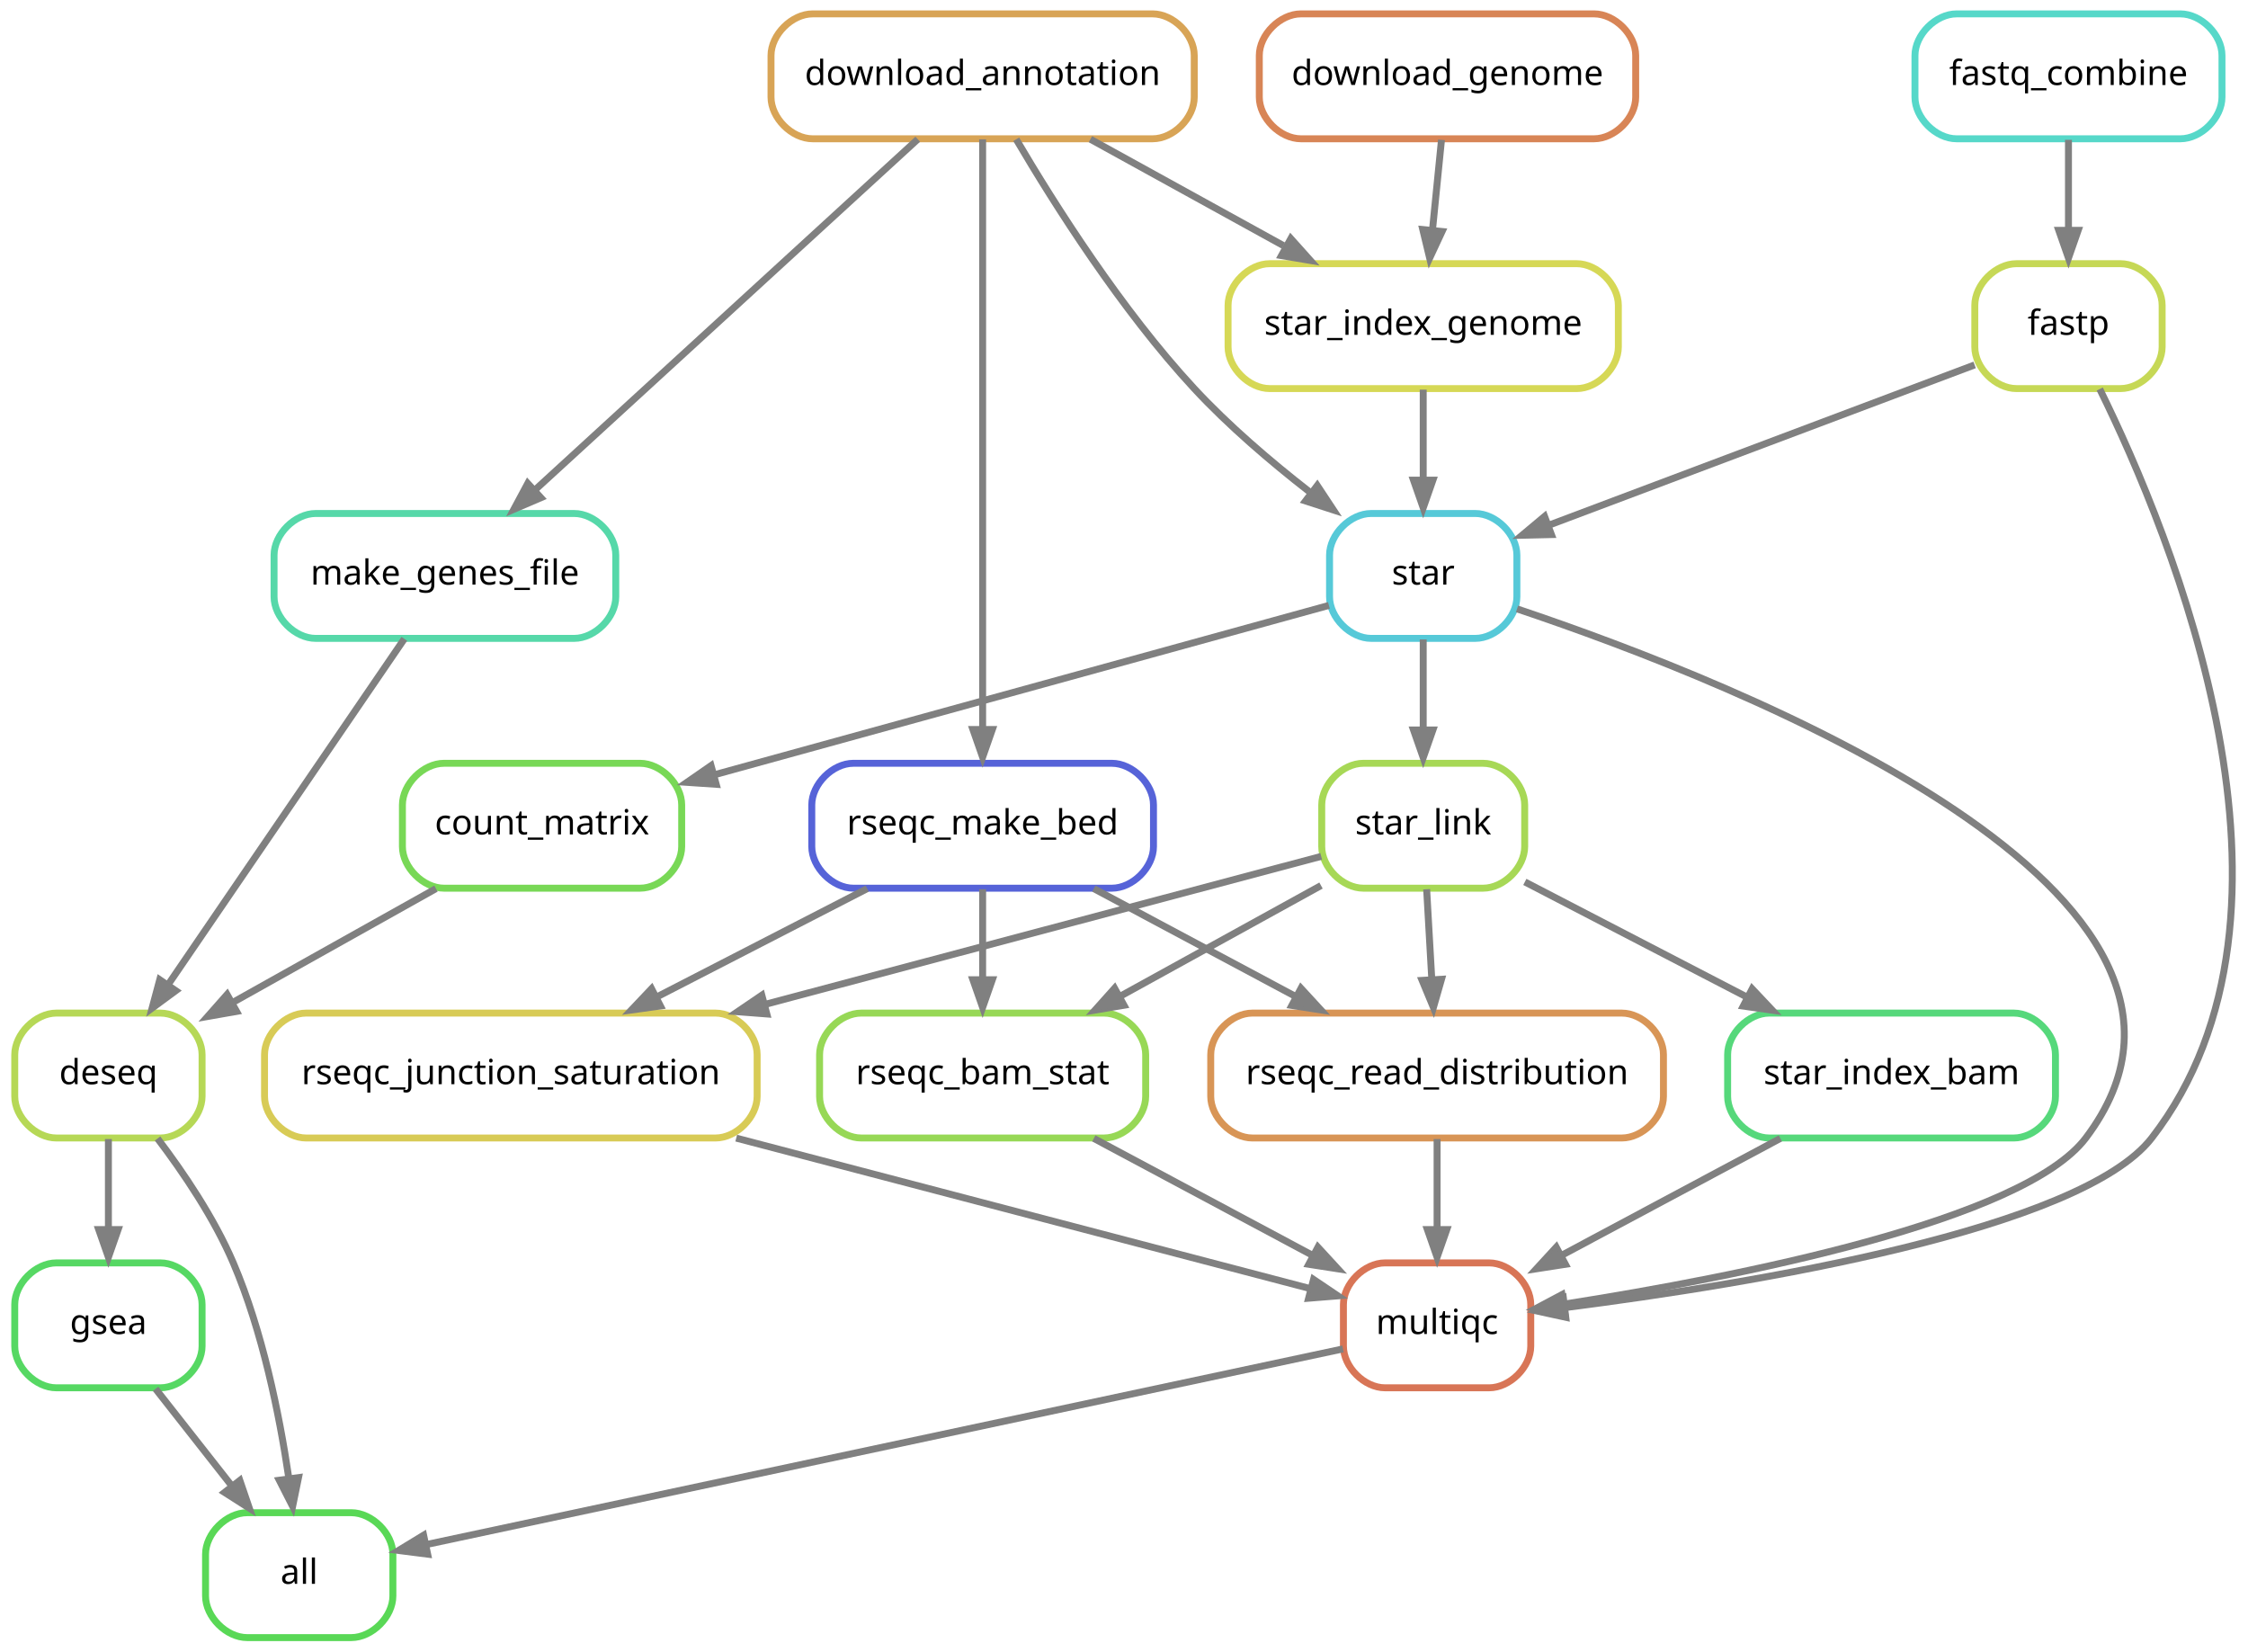
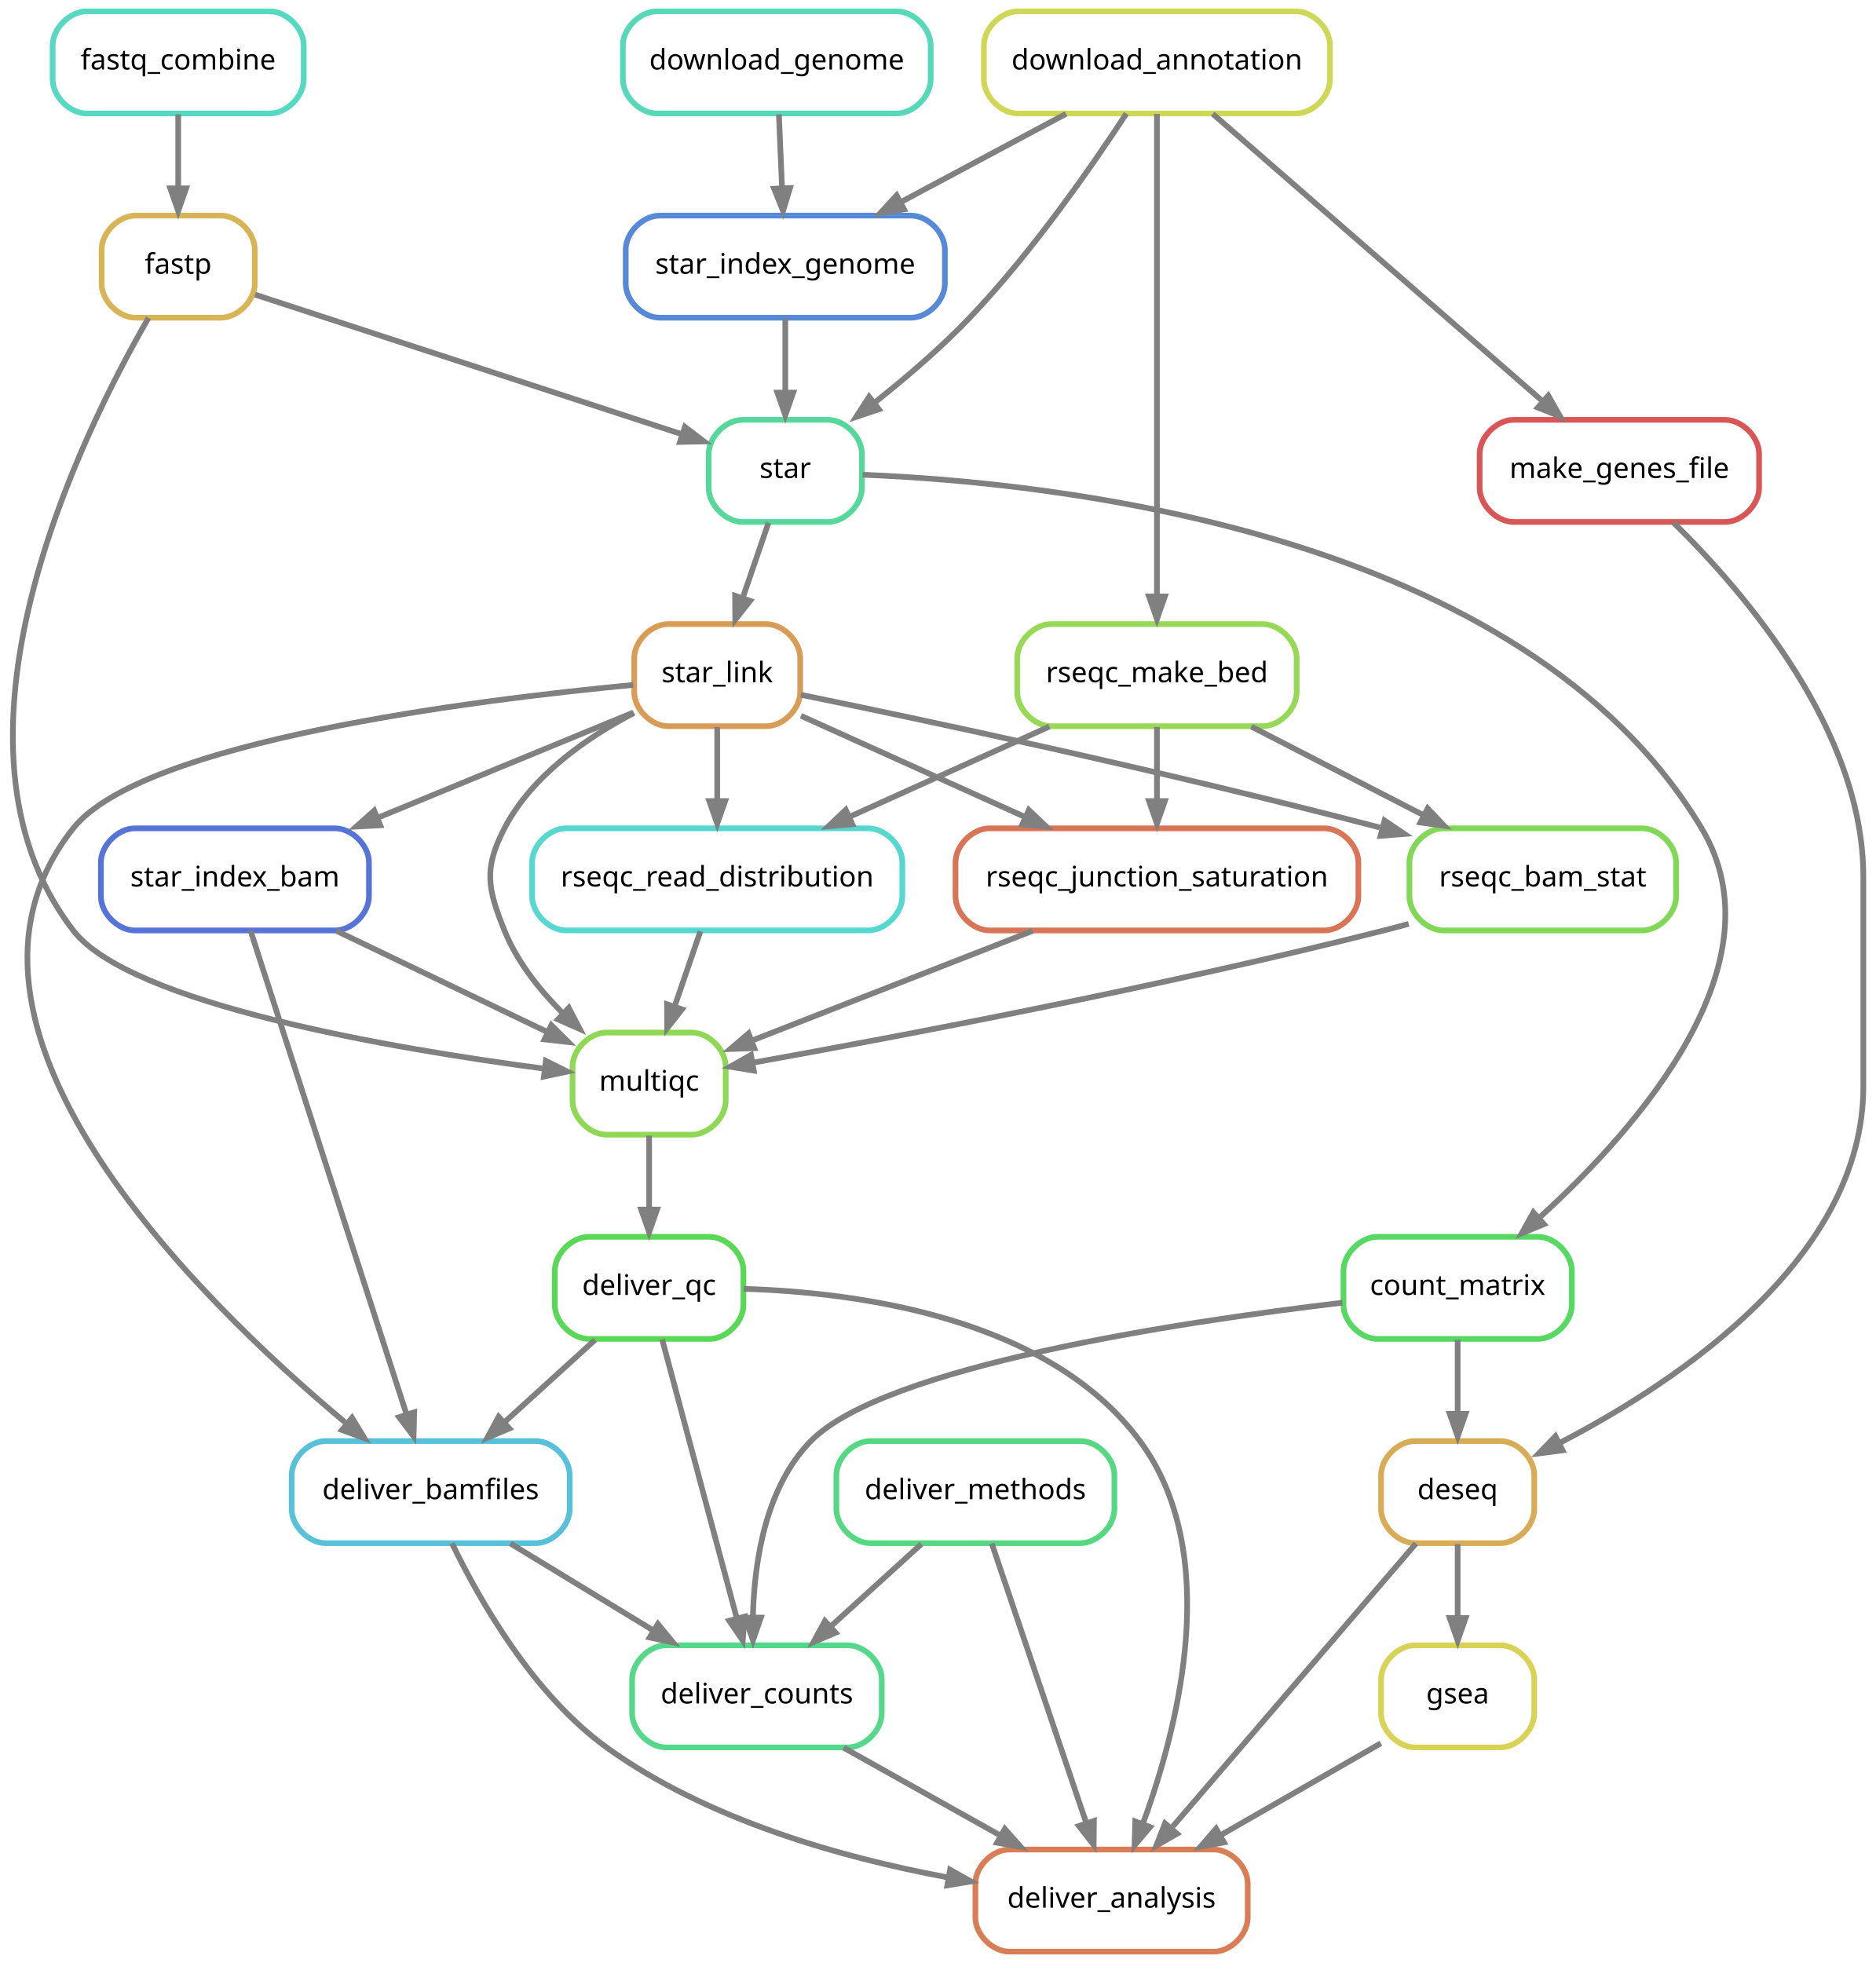
- <svg xmlns="http://www.w3.org/2000/svg" width="648pt" height="476pt" viewBox="0.00 0.00 647.50 476.00">
-   <g id="graph0" class="graph" transform="scale(1 1) rotate(0) translate(4 472)">
-     <polygon fill="white" stroke="white" points="-4,5 -4,-472 644.504,-472 644.504,5 -4,5" />
+ <svg xmlns="http://www.w3.org/2000/svg" width="661pt" height="692pt" viewBox="0.00 0.00 660.62 692.00">
+   <g id="graph0" class="graph" transform="scale(1 1) rotate(0) translate(4 688)">
+     <polygon fill="white" stroke="white" points="-4,5 -4,-688 657.622,-688 657.622,5 -4,5" />
    <g id="node1" class="node">
-       <path fill="none" stroke="#59d856" stroke-width="2" d="M97,-36C97,-36 67,-36 67,-36 61,-36 55,-30 55,-24 55,-24 55,-12 55,-12 55,-6 61,-0 67,-0 67,-0 97,-0 97,-0 103,-0 109,-6 109,-12 109,-12 109,-24 109,-24 109,-30 103,-36 97,-36" />
-       <text text-anchor="middle" x="82" y="-15.5" font-family="sans" font-size="10.00">all</text>
+       <path fill="none" stroke="#59d856" stroke-width="2" d="M245.872,-252C245.872,-252 203.372,-252 203.372,-252 197.372,-252 191.372,-246 191.372,-240 191.372,-240 191.372,-228 191.372,-228 191.372,-222 197.372,-216 203.372,-216 203.372,-216 245.872,-216 245.872,-216 251.872,-216 257.872,-222 257.872,-228 257.872,-228 257.872,-240 257.872,-240 257.872,-246 251.872,-252 245.872,-252" />
+       <text text-anchor="middle" x="224.622" y="-231.5" font-family="sans" font-size="10.00">deliver_qc</text>
+     </g>
+     <g id="node16" class="node">
+       <path fill="none" stroke="#56c1d8" stroke-width="2" d="M184.622,-180C184.622,-180 110.622,-180 110.622,-180 104.622,-180 98.622,-174 98.622,-168 98.622,-168 98.622,-156 98.622,-156 98.622,-150 104.622,-144 110.622,-144 110.622,-144 184.622,-144 184.622,-144 190.622,-144 196.622,-150 196.622,-156 196.622,-156 196.622,-168 196.622,-168 196.622,-174 190.622,-180 184.622,-180" />
+       <text text-anchor="middle" x="147.622" y="-159.5" font-family="sans" font-size="10.00">deliver_bamfiles</text>
+     </g>
+     <g id="edge24" class="edge">
+       <path fill="none" stroke="grey" stroke-width="2" d="M205.588,-215.697C196.077,-207.05 184.415,-196.449 174.051,-187.027" />
+       <polygon fill="grey" stroke="grey" points="176.19,-184.241 166.436,-180.104 171.481,-189.421 176.19,-184.241" />
+     </g>
+     <g id="node17" class="node">
+       <path fill="none" stroke="#56d88a" stroke-width="2" d="M294.622,-108C294.622,-108 230.622,-108 230.622,-108 224.622,-108 218.622,-102 218.622,-96 218.622,-96 218.622,-84 218.622,-84 218.622,-78 224.622,-72 230.622,-72 230.622,-72 294.622,-72 294.622,-72 300.622,-72 306.622,-78 306.622,-84 306.622,-84 306.622,-96 306.622,-96 306.622,-102 300.622,-108 294.622,-108" />
+       <text text-anchor="middle" x="262.622" y="-87.5" font-family="sans" font-size="10.00">deliver_counts</text>
+     </g>
+     <g id="edge26" class="edge">
+       <path fill="none" stroke="grey" stroke-width="2" d="M229.205,-215.871C235.71,-191.564 247.684,-146.819 255.393,-118.013" />
+       <polygon fill="grey" stroke="grey" points="258.818,-118.754 258.022,-108.189 252.055,-116.945 258.818,-118.754" />
+     </g>
+     <g id="node22" class="node">
+       <path fill="none" stroke="#d87d56" stroke-width="2" d="M423.622,-36C423.622,-36 351.622,-36 351.622,-36 345.622,-36 339.622,-30 339.622,-24 339.622,-24 339.622,-12 339.622,-12 339.622,-6 345.622,-0 351.622,-0 351.622,-0 423.622,-0 423.622,-0 429.622,-0 435.622,-6 435.622,-12 435.622,-12 435.622,-24 435.622,-24 435.622,-30 429.622,-36 423.622,-36" />
+       <text text-anchor="middle" x="387.622" y="-15.5" font-family="sans" font-size="10.00">deliver_analysis</text>
+     </g>
+     <g id="edge36" class="edge">
+       <path fill="none" stroke="grey" stroke-width="2" d="M257.9,-233.657C298.444,-232.433 365.496,-223.441 397.622,-180 426.72,-140.652 411.433,-80.002 398.798,-45.468" />
+       <polygon fill="grey" stroke="grey" points="402.033,-44.129 395.179,-36.05 395.499,-46.64 402.033,-44.129" />
    </g>
    <g id="node2" class="node">
-       <path fill="none" stroke="#56d863" stroke-width="2" d="M42,-108C42,-108 12,-108 12,-108 6,-108 0,-102 0,-96 0,-96 0,-84 0,-84 0,-78 6,-72 12,-72 12,-72 42,-72 42,-72 48,-72 54,-78 54,-84 54,-84 54,-96 54,-96 54,-102 48,-108 42,-108" />
-       <text text-anchor="middle" x="27" y="-87.5" font-family="sans" font-size="10.00">gsea</text>
+       <path fill="none" stroke="#8fd856" stroke-width="2" d="M239.622,-324C239.622,-324 209.622,-324 209.622,-324 203.622,-324 197.622,-318 197.622,-312 197.622,-312 197.622,-300 197.622,-300 197.622,-294 203.622,-288 209.622,-288 209.622,-288 239.622,-288 239.622,-288 245.622,-288 251.622,-294 251.622,-300 251.622,-300 251.622,-312 251.622,-312 251.622,-318 245.622,-324 239.622,-324" />
+       <text text-anchor="middle" x="224.622" y="-303.5" font-family="sans" font-size="10.00">multiqc</text>
+     </g>
+     <g id="edge1" class="edge">
+       <path fill="none" stroke="grey" stroke-width="2" d="M224.622,-287.697C224.622,-279.983 224.622,-270.712 224.622,-262.112" />
+       <polygon fill="grey" stroke="grey" points="228.122,-262.104 224.622,-252.104 221.122,-262.104 228.122,-262.104" />
+     </g>
+     <g id="node3" class="node">
+       <path fill="none" stroke="#d8b456" stroke-width="2" d="M73.622,-612C73.622,-612 43.622,-612 43.622,-612 37.622,-612 31.622,-606 31.622,-600 31.622,-600 31.622,-588 31.622,-588 31.622,-582 37.622,-576 43.622,-576 43.622,-576 73.622,-576 73.622,-576 79.622,-576 85.622,-582 85.622,-588 85.622,-588 85.622,-600 85.622,-600 85.622,-606 79.622,-612 73.622,-612" />
+       <text text-anchor="middle" x="58.622" y="-591.5" font-family="sans" font-size="10.00">fastp</text>
+     </g>
+     <g id="edge6" class="edge">
+       <path fill="none" stroke="grey" stroke-width="2" d="M48.163,-575.944C24.104,-534.288 -29.331,-425.963 21.622,-360 41.714,-333.989 134.361,-318.312 187.282,-311.326" />
+       <polygon fill="grey" stroke="grey" points="187.829,-314.784 197.304,-310.044 186.94,-307.841 187.829,-314.784" />
+     </g>
+     <g id="node7" class="node">
+       <path fill="none" stroke="#56d89a" stroke-width="2" d="M287.622,-540C287.622,-540 257.622,-540 257.622,-540 251.622,-540 245.622,-534 245.622,-528 245.622,-528 245.622,-516 245.622,-516 245.622,-510 251.622,-504 257.622,-504 257.622,-504 287.622,-504 287.622,-504 293.622,-504 299.622,-510 299.622,-516 299.622,-516 299.622,-528 299.622,-528 299.622,-534 293.622,-540 287.622,-540" />
+       <text text-anchor="middle" x="272.622" y="-519.5" font-family="sans" font-size="10.00">star</text>
+     </g>
+     <g id="edge12" class="edge">
+       <path fill="none" stroke="grey" stroke-width="2" d="M85.725,-584.134C123.729,-571.703 192.977,-549.052 235.674,-535.086" />
+       <polygon fill="grey" stroke="grey" points="236.985,-538.339 245.401,-531.904 234.809,-531.686 236.985,-538.339" />
+     </g>
+     <g id="node4" class="node">
+       <path fill="none" stroke="#56d8c1" stroke-width="2" d="M90.872,-684C90.872,-684 26.372,-684 26.372,-684 20.372,-684 14.372,-678 14.372,-672 14.372,-672 14.372,-660 14.372,-660 14.372,-654 20.372,-648 26.372,-648 26.372,-648 90.872,-648 90.872,-648 96.872,-648 102.872,-654 102.872,-660 102.872,-660 102.872,-672 102.872,-672 102.872,-678 96.872,-684 90.872,-684" />
+       <text text-anchor="middle" x="58.622" y="-663.5" font-family="sans" font-size="10.00">fastq_combine</text>
+     </g>
+     <g id="edge8" class="edge">
+       <path fill="none" stroke="grey" stroke-width="2" d="M58.622,-647.697C58.622,-639.983 58.622,-630.712 58.622,-622.112" />
+       <polygon fill="grey" stroke="grey" points="62.122,-622.104 58.622,-612.104 55.122,-622.104 62.122,-622.104" />
+     </g>
+     <g id="node5" class="node">
+       <path fill="none" stroke="#5673d8" stroke-width="2" d="M113.872,-396C113.872,-396 43.372,-396 43.372,-396 37.372,-396 31.372,-390 31.372,-384 31.372,-384 31.372,-372 31.372,-372 31.372,-366 37.372,-360 43.372,-360 43.372,-360 113.872,-360 113.872,-360 119.872,-360 125.872,-366 125.872,-372 125.872,-372 125.872,-384 125.872,-384 125.872,-390 119.872,-396 113.872,-396" />
+       <text text-anchor="middle" x="78.622" y="-375.5" font-family="sans" font-size="10.00">star_index_bam</text>
+     </g>
+     <g id="edge5" class="edge">
+       <path fill="none" stroke="grey" stroke-width="2" d="M114.337,-359.876C136.793,-349.11 165.683,-335.258 188.26,-324.433" />
+       <polygon fill="grey" stroke="grey" points="190.009,-327.477 197.513,-319.997 186.983,-321.165 190.009,-327.477" />
+     </g>
+     <g id="edge23" class="edge">
+       <path fill="none" stroke="grey" stroke-width="2" d="M84.151,-359.849C96.138,-322.675 124.588,-234.439 138.974,-189.82" />
+       <polygon fill="grey" stroke="grey" points="142.328,-190.824 142.065,-180.232 135.665,-188.676 142.328,-190.824" />
+     </g>
+     <g id="node6" class="node">
+       <path fill="none" stroke="#d89c56" stroke-width="2" d="M265.872,-468C265.872,-468 231.372,-468 231.372,-468 225.372,-468 219.372,-462 219.372,-456 219.372,-456 219.372,-444 219.372,-444 219.372,-438 225.372,-432 231.372,-432 231.372,-432 265.872,-432 265.872,-432 271.872,-432 277.872,-438 277.872,-444 277.872,-444 277.872,-456 277.872,-456 277.872,-462 271.872,-468 265.872,-468" />
+       <text text-anchor="middle" x="248.622" y="-447.5" font-family="sans" font-size="10.00">star_link</text>
+     </g>
+     <g id="edge4" class="edge">
+       <path fill="none" stroke="grey" stroke-width="2" d="M219.309,-436.698C202.64,-427.991 183.226,-414.547 173.622,-396 166.264,-381.792 167.641,-374.84 173.622,-360 177.97,-349.209 185.683,-339.386 193.815,-331.209" />
+       <polygon fill="grey" stroke="grey" points="196.412,-333.572 201.317,-324.181 191.626,-328.464 196.412,-333.572" />
+     </g>
+     <g id="edge9" class="edge">
+       <path fill="none" stroke="grey" stroke-width="2" d="M219.01,-436.807C194.288,-426.627 158.495,-411.889 129.238,-399.842" />
+       <polygon fill="grey" stroke="grey" points="130.57,-396.606 119.991,-396.034 127.905,-403.078 130.57,-396.606" />
+     </g>
+     <g id="node11" class="node">
+       <path fill="none" stroke="#d87556" stroke-width="2" d="M462.622,-396C462.622,-396 344.622,-396 344.622,-396 338.622,-396 332.622,-390 332.622,-384 332.622,-384 332.622,-372 332.622,-372 332.622,-366 338.622,-360 344.622,-360 344.622,-360 462.622,-360 462.622,-360 468.622,-360 474.622,-366 474.622,-372 474.622,-372 474.622,-384 474.622,-384 474.622,-390 468.622,-396 462.622,-396" />
+       <text text-anchor="middle" x="403.622" y="-375.5" font-family="sans" font-size="10.00">rseqc_junction_saturation</text>
+     </g>
+     <g id="edge16" class="edge">
+       <path fill="none" stroke="grey" stroke-width="2" d="M278.141,-435.669C300.358,-425.635 331.248,-411.685 356.819,-400.137" />
+       <polygon fill="grey" stroke="grey" points="358.301,-403.308 365.974,-396.002 355.419,-396.928 358.301,-403.308" />
+     </g>
+     <g id="node13" class="node">
+       <path fill="none" stroke="#80d856" stroke-width="2" d="M574.622,-396C574.622,-396 504.622,-396 504.622,-396 498.622,-396 492.622,-390 492.622,-384 492.622,-384 492.622,-372 492.622,-372 492.622,-366 498.622,-360 504.622,-360 504.622,-360 574.622,-360 574.622,-360 580.622,-360 586.622,-366 586.622,-372 586.622,-372 586.622,-384 586.622,-384 586.622,-390 580.622,-396 574.622,-396" />
+       <text text-anchor="middle" x="539.622" y="-375.5" font-family="sans" font-size="10.00">rseqc_bam_stat</text>
+     </g>
+     <g id="edge19" class="edge">
+       <path fill="none" stroke="grey" stroke-width="2" d="M278.098,-443.073C320.948,-434.301 403.128,-416.893 482.208,-396.282" />
+       <polygon fill="grey" stroke="grey" points="483.553,-399.547 492.334,-393.62 481.773,-392.777 483.553,-399.547" />
+     </g>
+     <g id="node14" class="node">
+       <path fill="none" stroke="#56d8d0" stroke-width="2" d="M301.872,-396C301.872,-396 195.372,-396 195.372,-396 189.372,-396 183.372,-390 183.372,-384 183.372,-384 183.372,-372 183.372,-372 183.372,-366 189.372,-360 195.372,-360 195.372,-360 301.872,-360 301.872,-360 307.872,-360 313.872,-366 313.872,-372 313.872,-372 313.872,-384 313.872,-384 313.872,-390 307.872,-396 301.872,-396" />
+       <text text-anchor="middle" x="248.622" y="-375.5" font-family="sans" font-size="10.00">rseqc_read_distribution</text>
+     </g>
+     <g id="edge21" class="edge">
+       <path fill="none" stroke="grey" stroke-width="2" d="M248.622,-431.697C248.622,-423.983 248.622,-414.712 248.622,-406.112" />
+       <polygon fill="grey" stroke="grey" points="252.122,-406.104 248.622,-396.104 245.122,-406.104 252.122,-406.104" />
+     </g>
+     <g id="edge25" class="edge">
+       <path fill="none" stroke="grey" stroke-width="2" d="M218.989,-446.55C163.195,-441.257 45.958,-426.673 21.622,-396 -33.184,-326.924 64.793,-230.612 117.432,-186.614" />
+       <polygon fill="grey" stroke="grey" points="119.958,-189.068 125.461,-180.014 115.513,-183.661 119.958,-189.068" />
+     </g>
+     <g id="edge10" class="edge">
+       <path fill="none" stroke="grey" stroke-width="2" d="M266.689,-503.697C264.015,-495.898 260.796,-486.509 257.82,-477.829" />
+       <polygon fill="grey" stroke="grey" points="261.04,-476.429 254.486,-468.104 254.418,-478.699 261.04,-476.429" />
+     </g>
+     <g id="node18" class="node">
+       <path fill="none" stroke="#56d863" stroke-width="2" d="M537.872,-252C537.872,-252 481.372,-252 481.372,-252 475.372,-252 469.372,-246 469.372,-240 469.372,-240 469.372,-228 469.372,-228 469.372,-222 475.372,-216 481.372,-216 481.372,-216 537.872,-216 537.872,-216 543.872,-216 549.872,-222 549.872,-228 549.872,-228 549.872,-240 549.872,-240 549.872,-246 543.872,-252 537.872,-252" />
+       <text text-anchor="middle" x="509.622" y="-231.5" font-family="sans" font-size="10.00">count_matrix</text>
+     </g>
+     <g id="edge30" class="edge">
+       <path fill="none" stroke="grey" stroke-width="2" d="M299.88,-520.636C365.763,-518.063 532.829,-501.022 595.622,-396 624.044,-348.462 573.569,-290.789 538.68,-258.979" />
+       <polygon fill="grey" stroke="grey" points="540.874,-256.245 531.073,-252.221 536.225,-261.479 540.874,-256.245" />
+     </g>
+     <g id="node8" class="node">
+       <path fill="none" stroke="#568ad8" stroke-width="2" d="M316.872,-612C316.872,-612 228.372,-612 228.372,-612 222.372,-612 216.372,-606 216.372,-600 216.372,-600 216.372,-588 216.372,-588 216.372,-582 222.372,-576 228.372,-576 228.372,-576 316.872,-576 316.872,-576 322.872,-576 328.872,-582 328.872,-588 328.872,-588 328.872,-600 328.872,-600 328.872,-606 322.872,-612 316.872,-612" />
+       <text text-anchor="middle" x="272.622" y="-591.5" font-family="sans" font-size="10.00">star_index_genome</text>
+     </g>
+     <g id="edge11" class="edge">
+       <path fill="none" stroke="grey" stroke-width="2" d="M272.622,-575.697C272.622,-567.983 272.622,-558.712 272.622,-550.112" />
+       <polygon fill="grey" stroke="grey" points="276.122,-550.104 272.622,-540.104 269.122,-550.104 276.122,-550.104" />
+     </g>
+     <g id="node9" class="node">
+       <path fill="none" stroke="#56d8b9" stroke-width="2" d="M311.872,-684C311.872,-684 227.372,-684 227.372,-684 221.372,-684 215.372,-678 215.372,-672 215.372,-672 215.372,-660 215.372,-660 215.372,-654 221.372,-648 227.372,-648 227.372,-648 311.872,-648 311.872,-648 317.872,-648 323.872,-654 323.872,-660 323.872,-660 323.872,-672 323.872,-672 323.872,-678 317.872,-684 311.872,-684" />
+       <text text-anchor="middle" x="269.622" y="-663.5" font-family="sans" font-size="10.00">download_genome</text>
+     </g>
+     <g id="edge15" class="edge">
+       <path fill="none" stroke="grey" stroke-width="2" d="M270.363,-647.697C270.694,-639.983 271.091,-630.712 271.46,-622.112" />
+       <polygon fill="grey" stroke="grey" points="274.957,-622.245 271.889,-612.104 267.963,-621.945 274.957,-622.245" />
+     </g>
+     <g id="node10" class="node">
+       <path fill="none" stroke="#ced856" stroke-width="2" d="M452.622,-684C452.622,-684 354.622,-684 354.622,-684 348.622,-684 342.622,-678 342.622,-672 342.622,-672 342.622,-660 342.622,-660 342.622,-654 348.622,-648 354.622,-648 354.622,-648 452.622,-648 452.622,-648 458.622,-648 464.622,-654 464.622,-660 464.622,-660 464.622,-672 464.622,-672 464.622,-678 458.622,-684 452.622,-684" />
+       <text text-anchor="middle" x="403.622" y="-663.5" font-family="sans" font-size="10.00">download_annotation</text>
+     </g>
+     <g id="edge13" class="edge">
+       <path fill="none" stroke="grey" stroke-width="2" d="M392.842,-647.959C380.624,-629.291 359.544,-598.953 337.622,-576 327.604,-565.511 315.542,-555.161 304.542,-546.429" />
+       <polygon fill="grey" stroke="grey" points="306.432,-543.465 296.389,-540.092 302.136,-548.992 306.432,-543.465" />
+     </g>
+     <g id="edge14" class="edge">
+       <path fill="none" stroke="grey" stroke-width="2" d="M371.575,-647.876C354.13,-638.554 332.357,-626.919 313.679,-616.939" />
+       <polygon fill="grey" stroke="grey" points="315.26,-613.816 304.791,-612.19 311.961,-619.99 315.26,-613.816" />
+     </g>
+     <g id="node12" class="node">
+       <path fill="none" stroke="#97d856" stroke-width="2" d="M440.872,-468C440.872,-468 366.372,-468 366.372,-468 360.372,-468 354.372,-462 354.372,-456 354.372,-456 354.372,-444 354.372,-444 354.372,-438 360.372,-432 366.372,-432 366.372,-432 440.872,-432 440.872,-432 446.872,-432 452.872,-438 452.872,-444 452.872,-444 452.872,-456 452.872,-456 452.872,-462 446.872,-468 440.872,-468" />
+       <text text-anchor="middle" x="403.622" y="-447.5" font-family="sans" font-size="10.00">rseqc_make_bed</text>
+     </g>
+     <g id="edge18" class="edge">
+       <path fill="none" stroke="grey" stroke-width="2" d="M403.622,-647.849C403.622,-610.832 403.622,-523.181 403.622,-478.386" />
+       <polygon fill="grey" stroke="grey" points="407.122,-478.232 403.622,-468.232 400.122,-478.232 407.122,-478.232" />
+     </g>
+     <g id="node20" class="node">
+       <path fill="none" stroke="#d85656" stroke-width="2" d="M603.872,-540C603.872,-540 529.372,-540 529.372,-540 523.372,-540 517.372,-534 517.372,-528 517.372,-528 517.372,-516 517.372,-516 517.372,-510 523.372,-504 529.372,-504 529.372,-504 603.872,-504 603.872,-504 609.872,-504 615.872,-510 615.872,-516 615.872,-516 615.872,-528 615.872,-528 615.872,-534 609.872,-540 603.872,-540" />
+       <text text-anchor="middle" x="566.622" y="-519.5" font-family="sans" font-size="10.00">make_genes_file</text>
+     </g>
+     <g id="edge33" class="edge">
+       <path fill="none" stroke="grey" stroke-width="2" d="M423.283,-647.871C452.165,-622.711 506.181,-575.654 539.025,-547.042" />
+       <polygon fill="grey" stroke="grey" points="541.649,-549.397 546.89,-540.189 537.051,-544.119 541.649,-549.397" />
    </g>
    <g id="edge3" class="edge">
-       <path fill="none" stroke="grey" stroke-width="2" d="M40.596,-71.697C47.123,-63.389 55.068,-53.277 62.247,-44.141" />
-       <polygon fill="grey" stroke="grey" points="65.135,-46.13 68.561,-36.104 59.63,-41.805 65.135,-46.13" />
-     </g>
-     <g id="node3" class="node">
-       <path fill="none" stroke="#b6d856" stroke-width="2" d="M42,-180C42,-180 12,-180 12,-180 6,-180 0,-174 0,-168 0,-168 0,-156 0,-156 0,-150 6,-144 12,-144 12,-144 42,-144 42,-144 48,-144 54,-150 54,-156 54,-156 54,-168 54,-168 54,-174 48,-180 42,-180" />
-       <text text-anchor="middle" x="27" y="-159.5" font-family="sans" font-size="10.00">deseq</text>
+       <path fill="none" stroke="grey" stroke-width="2" d="M359.833,-359.876C329.65,-348.073 289.987,-332.562 261.433,-321.396" />
+       <polygon fill="grey" stroke="grey" points="262.419,-318.023 251.831,-317.64 259.869,-324.542 262.419,-318.023" />
+     </g>
+     <g id="edge17" class="edge">
+       <path fill="none" stroke="grey" stroke-width="2" d="M403.622,-431.697C403.622,-423.983 403.622,-414.712 403.622,-406.112" />
+       <polygon fill="grey" stroke="grey" points="407.122,-406.104 403.622,-396.104 400.122,-406.104 407.122,-406.104" />
+     </g>
+     <g id="edge20" class="edge">
+       <path fill="none" stroke="grey" stroke-width="2" d="M436.891,-431.876C455.085,-422.512 477.812,-410.814 497.262,-400.803" />
+       <polygon fill="grey" stroke="grey" points="498.935,-403.878 506.224,-396.19 495.731,-397.654 498.935,-403.878" />
+     </g>
+     <g id="edge22" class="edge">
+       <path fill="none" stroke="grey" stroke-width="2" d="M365.704,-431.876C344.609,-422.349 318.165,-410.407 295.749,-400.283" />
+       <polygon fill="grey" stroke="grey" points="296.97,-396.994 286.416,-396.068 294.089,-403.374 296.97,-396.994" />
+     </g>
+     <g id="edge7" class="edge">
+       <path fill="none" stroke="grey" stroke-width="2" d="M492.352,-362.313C489.405,-361.502 486.478,-360.724 483.622,-360 405.328,-340.151 312.284,-322.546 261.768,-313.479" />
+       <polygon fill="grey" stroke="grey" points="262.113,-309.986 251.654,-311.677 260.885,-316.877 262.113,-309.986" />
    </g>
    <g id="edge2" class="edge">
-       <path fill="none" stroke="grey" stroke-width="2" d="M41.165,-143.851C48.69,-133.93 57.497,-120.89 63,-108 71.413,-88.293 76.245,-64.488 78.928,-46.458" />
-       <polygon fill="grey" stroke="grey" points="82.427,-46.705 80.303,-36.325 75.49,-45.764 82.427,-46.705" />
-     </g>
-     <g id="edge4" class="edge">
-       <path fill="none" stroke="grey" stroke-width="2" d="M27,-143.697C27,-135.983 27,-126.712 27,-118.112" />
-       <polygon fill="grey" stroke="grey" points="30.5,-118.104 27,-108.104 23.5,-118.104 30.5,-118.104" />
-     </g>
-     <g id="node4" class="node">
-       <path fill="none" stroke="#78d856" stroke-width="2" d="M180.25,-252C180.25,-252 123.75,-252 123.75,-252 117.75,-252 111.75,-246 111.75,-240 111.75,-240 111.75,-228 111.75,-228 111.75,-222 117.75,-216 123.75,-216 123.75,-216 180.25,-216 180.25,-216 186.25,-216 192.25,-222 192.25,-228 192.25,-228 192.25,-240 192.25,-240 192.25,-246 186.25,-252 180.25,-252" />
-       <text text-anchor="middle" x="152" y="-231.5" font-family="sans" font-size="10.00">count_matrix</text>
-     </g>
-     <g id="edge5" class="edge">
-       <path fill="none" stroke="grey" stroke-width="2" d="M121.422,-215.876C103.781,-205.998 81.504,-193.522 63.018,-183.17" />
-       <polygon fill="grey" stroke="grey" points="64.72,-180.112 54.285,-178.279 61.3,-186.219 64.72,-180.112" />
-     </g>
-     <g id="node5" class="node">
-       <path fill="none" stroke="#56c9d8" stroke-width="2" d="M421,-324C421,-324 391,-324 391,-324 385,-324 379,-318 379,-312 379,-312 379,-300 379,-300 379,-294 385,-288 391,-288 391,-288 421,-288 421,-288 427,-288 433,-294 433,-300 433,-300 433,-312 433,-312 433,-318 427,-324 421,-324" />
-       <text text-anchor="middle" x="406" y="-303.5" font-family="sans" font-size="10.00">star</text>
-     </g>
-     <g id="edge7" class="edge">
-       <path fill="none" stroke="grey" stroke-width="2" d="M378.818,-297.509C336.737,-285.912 255.16,-263.43 202.17,-248.827" />
-       <polygon fill="grey" stroke="grey" points="202.87,-245.389 192.3,-246.106 201.01,-252.137 202.87,-245.389" />
-     </g>
-     <g id="node12" class="node">
-       <path fill="none" stroke="#d87556" stroke-width="2" d="M425,-108C425,-108 395,-108 395,-108 389,-108 383,-102 383,-96 383,-96 383,-84 383,-84 383,-78 389,-72 395,-72 395,-72 425,-72 425,-72 431,-72 437,-78 437,-84 437,-84 437,-96 437,-96 437,-102 431,-108 425,-108" />
-       <text text-anchor="middle" x="410" y="-87.5" font-family="sans" font-size="10.00">multiqc</text>
-     </g>
-     <g id="edge16" class="edge">
-       <path fill="none" stroke="grey" stroke-width="2" d="M433.044,-296.506C497.388,-274.908 650.352,-214.575 597,-144 578.952,-120.126 496.134,-103.891 446.969,-96.171" />
-       <polygon fill="grey" stroke="grey" points="447.438,-92.702 437.024,-94.653 446.382,-99.621 447.438,-92.702" />
-     </g>
-     <g id="node14" class="node">
-       <path fill="none" stroke="#a7d856" stroke-width="2" d="M423.25,-252C423.25,-252 388.75,-252 388.75,-252 382.75,-252 376.75,-246 376.75,-240 376.75,-240 376.75,-228 376.75,-228 376.75,-222 382.75,-216 388.75,-216 388.75,-216 423.25,-216 423.25,-216 429.25,-216 435.25,-222 435.25,-228 435.25,-228 435.25,-240 435.25,-240 435.25,-246 429.25,-252 423.25,-252" />
-       <text text-anchor="middle" x="406" y="-231.5" font-family="sans" font-size="10.00">star_link</text>
-     </g>
-     <g id="edge22" class="edge">
-       <path fill="none" stroke="grey" stroke-width="2" d="M406,-287.697C406,-279.983 406,-270.712 406,-262.112" />
-       <polygon fill="grey" stroke="grey" points="409.5,-262.104 406,-252.104 402.5,-262.104 409.5,-262.104" />
-     </g>
-     <g id="node6" class="node">
-       <path fill="none" stroke="#c6d856" stroke-width="2" d="M607,-396C607,-396 577,-396 577,-396 571,-396 565,-390 565,-384 565,-384 565,-372 565,-372 565,-366 571,-360 577,-360 577,-360 607,-360 607,-360 613,-360 619,-366 619,-372 619,-372 619,-384 619,-384 619,-390 613,-396 607,-396" />
-       <text text-anchor="middle" x="592" y="-375.5" font-family="sans" font-size="10.00">fastp</text>
-     </g>
-     <g id="edge8" class="edge">
-       <path fill="none" stroke="grey" stroke-width="2" d="M564.954,-366.821C532.72,-354.69 478.708,-334.363 442.718,-320.819" />
-       <polygon fill="grey" stroke="grey" points="443.671,-317.438 433.079,-317.191 441.205,-323.989 443.671,-317.438" />
-     </g>
-     <g id="edge15" class="edge">
-       <path fill="none" stroke="grey" stroke-width="2" d="M601.012,-359.873C621.631,-318.058 666.704,-209.401 616,-144 595.53,-117.597 501.089,-102.04 447.466,-95.188" />
-       <polygon fill="grey" stroke="grey" points="447.674,-91.687 437.32,-93.933 446.815,-98.634 447.674,-91.687" />
-     </g>
-     <g id="node7" class="node">
-       <path fill="none" stroke="#56d8c9" stroke-width="2" d="M624.25,-468C624.25,-468 559.75,-468 559.75,-468 553.75,-468 547.75,-462 547.75,-456 547.75,-456 547.75,-444 547.75,-444 547.75,-438 553.75,-432 559.75,-432 559.75,-432 624.25,-432 624.25,-432 630.25,-432 636.25,-438 636.25,-444 636.25,-444 636.25,-456 636.25,-456 636.25,-462 630.25,-468 624.25,-468" />
-       <text text-anchor="middle" x="592" y="-447.5" font-family="sans" font-size="10.00">fastq_combine</text>
-     </g>
-     <g id="edge11" class="edge">
-       <path fill="none" stroke="grey" stroke-width="2" d="M592,-431.697C592,-423.983 592,-414.712 592,-406.112" />
-       <polygon fill="grey" stroke="grey" points="595.5,-406.104 592,-396.104 588.5,-406.104 595.5,-406.104" />
-     </g>
-     <g id="node8" class="node">
-       <path fill="none" stroke="#d6d856" stroke-width="2" d="M450.25,-396C450.25,-396 361.75,-396 361.75,-396 355.75,-396 349.75,-390 349.75,-384 349.75,-384 349.75,-372 349.75,-372 349.75,-366 355.75,-360 361.75,-360 361.75,-360 450.25,-360 450.25,-360 456.25,-360 462.25,-366 462.25,-372 462.25,-372 462.25,-384 462.25,-384 462.25,-390 456.25,-396 450.25,-396" />
-       <text text-anchor="middle" x="406" y="-375.5" font-family="sans" font-size="10.00">star_index_genome</text>
-     </g>
-     <g id="edge10" class="edge">
-       <path fill="none" stroke="grey" stroke-width="2" d="M406,-359.697C406,-351.983 406,-342.712 406,-334.112" />
-       <polygon fill="grey" stroke="grey" points="409.5,-334.104 406,-324.104 402.5,-334.104 409.5,-334.104" />
-     </g>
-     <g id="node9" class="node">
-       <path fill="none" stroke="#d88556" stroke-width="2" d="M455.25,-468C455.25,-468 370.75,-468 370.75,-468 364.75,-468 358.75,-462 358.75,-456 358.75,-456 358.75,-444 358.75,-444 358.75,-438 364.75,-432 370.75,-432 370.75,-432 455.25,-432 455.25,-432 461.25,-432 467.25,-438 467.25,-444 467.25,-444 467.25,-456 467.25,-456 467.25,-462 461.25,-468 455.25,-468" />
-       <text text-anchor="middle" x="413" y="-447.5" font-family="sans" font-size="10.00">download_genome</text>
-     </g>
-     <g id="edge13" class="edge">
-       <path fill="none" stroke="grey" stroke-width="2" d="M411.27,-431.697C410.498,-423.983 409.571,-414.712 408.711,-406.112" />
-       <polygon fill="grey" stroke="grey" points="412.188,-405.706 407.71,-396.104 405.223,-406.403 412.188,-405.706" />
-     </g>
-     <g id="node10" class="node">
-       <path fill="none" stroke="#d8a456" stroke-width="2" d="M328,-468C328,-468 230,-468 230,-468 224,-468 218,-462 218,-456 218,-456 218,-444 218,-444 218,-438 224,-432 230,-432 230,-432 328,-432 328,-432 334,-432 340,-438 340,-444 340,-444 340,-456 340,-456 340,-462 334,-468 328,-468" />
-       <text text-anchor="middle" x="279" y="-447.5" font-family="sans" font-size="10.00">download_annotation</text>
-     </g>
-     <g id="edge9" class="edge">
-       <path fill="none" stroke="grey" stroke-width="2" d="M288.678,-431.85C299.721,-413.087 318.988,-382.667 340,-360 349.872,-349.351 361.956,-339.026 373.074,-330.362" />
-       <polygon fill="grey" stroke="grey" points="375.492,-332.921 381.335,-324.083 371.255,-327.348 375.492,-332.921" />
-     </g>
-     <g id="edge12" class="edge">
-       <path fill="none" stroke="grey" stroke-width="2" d="M310.068,-431.876C326.827,-422.639 347.706,-411.131 365.702,-401.212" />
-       <polygon fill="grey" stroke="grey" points="367.745,-404.082 374.813,-396.19 364.366,-397.952 367.745,-404.082" />
-     </g>
-     <g id="node11" class="node">
-       <path fill="none" stroke="#56d8a9" stroke-width="2" d="M161.25,-324C161.25,-324 86.75,-324 86.75,-324 80.75,-324 74.75,-318 74.75,-312 74.75,-312 74.75,-300 74.75,-300 74.75,-294 80.75,-288 86.75,-288 86.75,-288 161.25,-288 161.25,-288 167.25,-288 173.25,-294 173.25,-300 173.25,-300 173.25,-312 173.25,-312 173.25,-318 167.25,-324 161.25,-324" />
-       <text text-anchor="middle" x="124" y="-303.5" font-family="sans" font-size="10.00">make_genes_file</text>
-     </g>
-     <g id="edge14" class="edge">
-       <path fill="none" stroke="grey" stroke-width="2" d="M260.303,-431.871C232.839,-406.711 181.474,-359.654 150.243,-331.042" />
-       <polygon fill="grey" stroke="grey" points="152.501,-328.364 142.763,-324.189 147.772,-333.525 152.501,-328.364" />
-     </g>
-     <g id="node16" class="node">
-       <path fill="none" stroke="#5663d8" stroke-width="2" d="M316.25,-252C316.25,-252 241.75,-252 241.75,-252 235.75,-252 229.75,-246 229.75,-240 229.75,-240 229.75,-228 229.75,-228 229.75,-222 235.75,-216 241.75,-216 241.75,-216 316.25,-216 316.25,-216 322.25,-216 328.25,-222 328.25,-228 328.25,-228 328.25,-240 328.25,-240 328.25,-246 322.25,-252 316.25,-252" />
-       <text text-anchor="middle" x="279" y="-231.5" font-family="sans" font-size="10.00">rseqc_make_bed</text>
-     </g>
-     <g id="edge25" class="edge">
-       <path fill="none" stroke="grey" stroke-width="2" d="M279,-431.849C279,-394.832 279,-307.181 279,-262.386" />
-       <polygon fill="grey" stroke="grey" points="282.5,-262.232 279,-252.232 275.5,-262.232 282.5,-262.232" />
-     </g>
-     <g id="edge6" class="edge">
-       <path fill="none" stroke="grey" stroke-width="2" d="M112.3,-287.871C95.404,-263.137 64.053,-217.242 44.427,-188.512" />
-       <polygon fill="grey" stroke="grey" points="47.273,-186.472 38.742,-180.189 41.492,-190.421 47.273,-186.472" />
-     </g>
-     <g id="edge1" class="edge">
-       <path fill="none" stroke="grey" stroke-width="2" d="M382.879,-83.212C324.311,-70.713 185.92,-41.178 119.219,-26.943" />
-       <polygon fill="grey" stroke="grey" points="119.663,-23.459 109.152,-24.795 118.202,-30.305 119.663,-23.459" />
-     </g>
-     <g id="node13" class="node">
-       <path fill="none" stroke="#56d87b" stroke-width="2" d="M576.25,-180C576.25,-180 505.75,-180 505.75,-180 499.75,-180 493.75,-174 493.75,-168 493.75,-168 493.75,-156 493.75,-156 493.75,-150 499.75,-144 505.75,-144 505.75,-144 576.25,-144 576.25,-144 582.25,-144 588.25,-150 588.25,-156 588.25,-156 588.25,-168 588.25,-168 588.25,-174 582.25,-180 576.25,-180" />
-       <text text-anchor="middle" x="541" y="-159.5" font-family="sans" font-size="10.00">star_index_bam</text>
-     </g>
-     <g id="edge17" class="edge">
-       <path fill="none" stroke="grey" stroke-width="2" d="M508.954,-143.876C489.99,-133.743 465.913,-120.877 446.257,-110.374" />
-       <polygon fill="grey" stroke="grey" points="447.758,-107.208 437.289,-105.582 444.459,-113.382 447.758,-107.208" />
-     </g>
-     <g id="edge21" class="edge">
-       <path fill="none" stroke="grey" stroke-width="2" d="M435.293,-217.811C453.937,-208.144 478.38,-195.47 499.065,-184.744" />
-       <polygon fill="grey" stroke="grey" points="500.703,-187.837 507.97,-180.127 497.481,-181.623 500.703,-187.837" />
+       <path fill="none" stroke="grey" stroke-width="2" d="M242.689,-359.697C240.015,-351.898 236.796,-342.509 233.82,-333.829" />
+       <polygon fill="grey" stroke="grey" points="237.04,-332.429 230.486,-324.104 230.418,-334.699 237.04,-332.429" />
    </g>
    <g id="node15" class="node">
-       <path fill="none" stroke="#d8cb56" stroke-width="2" d="M202,-180C202,-180 84,-180 84,-180 78,-180 72,-174 72,-168 72,-168 72,-156 72,-156 72,-150 78,-144 84,-144 84,-144 202,-144 202,-144 208,-144 214,-150 214,-156 214,-156 214,-168 214,-168 214,-174 208,-180 202,-180" />
-       <text text-anchor="middle" x="143" y="-159.5" font-family="sans" font-size="10.00">rseqc_junction_saturation</text>
-     </g>
-     <g id="edge23" class="edge">
-       <path fill="none" stroke="grey" stroke-width="2" d="M376.596,-225.174C338.172,-214.947 269.55,-196.682 216.588,-182.586" />
-       <polygon fill="grey" stroke="grey" points="217.456,-179.195 206.892,-180.006 215.655,-185.96 217.456,-179.195" />
-     </g>
-     <g id="node17" class="node">
-       <path fill="none" stroke="#97d856" stroke-width="2" d="M314,-180C314,-180 244,-180 244,-180 238,-180 232,-174 232,-168 232,-168 232,-156 232,-156 232,-150 238,-144 244,-144 244,-144 314,-144 314,-144 320,-144 326,-150 326,-156 326,-156 326,-168 326,-168 326,-174 320,-180 314,-180" />
-       <text text-anchor="middle" x="279" y="-159.5" font-family="sans" font-size="10.00">rseqc_bam_stat</text>
-     </g>
-     <g id="edge26" class="edge">
-       <path fill="none" stroke="grey" stroke-width="2" d="M376.544,-216.765C359.416,-207.324 337.596,-195.297 318.939,-185.013" />
-       <polygon fill="grey" stroke="grey" points="320.515,-181.886 310.068,-180.124 317.136,-188.016 320.515,-181.886" />
-     </g>
-     <g id="node18" class="node">
-       <path fill="none" stroke="#d89556" stroke-width="2" d="M463.25,-180C463.25,-180 356.75,-180 356.75,-180 350.75,-180 344.75,-174 344.75,-168 344.75,-168 344.75,-156 344.75,-156 344.75,-150 350.75,-144 356.75,-144 356.75,-144 463.25,-144 463.25,-144 469.25,-144 475.25,-150 475.25,-156 475.25,-156 475.25,-168 475.25,-168 475.25,-174 469.25,-180 463.25,-180" />
-       <text text-anchor="middle" x="410" y="-159.5" font-family="sans" font-size="10.00">rseqc_read_distribution</text>
+       <path fill="none" stroke="#56d882" stroke-width="2" d="M376.622,-180C376.622,-180 302.622,-180 302.622,-180 296.622,-180 290.622,-174 290.622,-168 290.622,-168 290.622,-156 290.622,-156 290.622,-150 296.622,-144 302.622,-144 302.622,-144 376.622,-144 376.622,-144 382.622,-144 388.622,-150 388.622,-156 388.622,-156 388.622,-168 388.622,-168 388.622,-174 382.622,-180 376.622,-180" />
+       <text text-anchor="middle" x="339.622" y="-159.5" font-family="sans" font-size="10.00">deliver_methods</text>
+     </g>
+     <g id="edge27" class="edge">
+       <path fill="none" stroke="grey" stroke-width="2" d="M320.588,-143.697C311.077,-135.05 299.415,-124.449 289.051,-115.027" />
+       <polygon fill="grey" stroke="grey" points="291.19,-112.241 281.436,-108.104 286.481,-117.421 291.19,-112.241" />
+     </g>
+     <g id="edge37" class="edge">
+       <path fill="none" stroke="grey" stroke-width="2" d="M345.412,-143.871C353.628,-119.564 368.753,-74.819 378.49,-46.013" />
+       <polygon fill="grey" stroke="grey" points="381.924,-46.783 381.811,-36.189 375.293,-44.542 381.924,-46.783" />
    </g>
    <g id="edge28" class="edge">
-       <path fill="none" stroke="grey" stroke-width="2" d="M406.989,-215.697C407.43,-207.983 407.959,-198.712 408.451,-190.112" />
-       <polygon fill="grey" stroke="grey" points="411.946,-190.288 409.023,-180.104 404.958,-189.888 411.946,-190.288" />
-     </g>
-     <g id="edge20" class="edge">
-       <path fill="none" stroke="grey" stroke-width="2" d="M207.974,-143.966C259.739,-130.394 330.363,-111.879 372.934,-100.718" />
-       <polygon fill="grey" stroke="grey" points="374.08,-104.035 382.866,-98.114 372.305,-97.264 374.08,-104.035" />
-     </g>
-     <g id="edge24" class="edge">
-       <path fill="none" stroke="grey" stroke-width="2" d="M245.731,-215.876C227.537,-206.512 204.809,-194.814 185.36,-184.803" />
-       <polygon fill="grey" stroke="grey" points="186.89,-181.654 176.397,-180.19 183.687,-187.878 186.89,-181.654" />
-     </g>
-     <g id="edge27" class="edge">
-       <path fill="none" stroke="grey" stroke-width="2" d="M279,-215.697C279,-207.983 279,-198.712 279,-190.112" />
-       <polygon fill="grey" stroke="grey" points="282.5,-190.104 279,-180.104 275.5,-190.104 282.5,-190.104" />
+       <path fill="none" stroke="grey" stroke-width="2" d="M175.754,-143.876C190.79,-134.724 209.489,-123.342 225.682,-113.485" />
+       <polygon fill="grey" stroke="grey" points="227.659,-116.379 234.381,-108.19 224.019,-110.4 227.659,-116.379" />
+     </g>
+     <g id="edge35" class="edge">
+       <path fill="none" stroke="grey" stroke-width="2" d="M155.127,-143.965C164.849,-123.847 183.677,-90.753 209.622,-72 244.854,-46.534 292.347,-33.191 329.414,-26.266" />
+       <polygon fill="grey" stroke="grey" points="330.332,-29.658 339.574,-24.478 329.118,-22.764 330.332,-29.658" />
+     </g>
+     <g id="edge38" class="edge">
+       <path fill="none" stroke="grey" stroke-width="2" d="M293.2,-71.876C309.695,-62.639 330.245,-51.131 347.958,-41.212" />
+       <polygon fill="grey" stroke="grey" points="349.911,-44.13 356.926,-36.19 346.49,-38.022 349.911,-44.13" />
    </g>
    <g id="edge29" class="edge">
-       <path fill="none" stroke="grey" stroke-width="2" d="M311.046,-215.876C328.492,-206.554 350.265,-194.919 368.943,-184.939" />
-       <polygon fill="grey" stroke="grey" points="370.66,-187.99 377.831,-180.19 367.361,-181.816 370.66,-187.99" />
-     </g>
-     <g id="edge18" class="edge">
-       <path fill="none" stroke="grey" stroke-width="2" d="M311.046,-143.876C330.01,-133.743 354.087,-120.877 373.743,-110.374" />
-       <polygon fill="grey" stroke="grey" points="375.541,-113.382 382.711,-105.582 372.242,-107.208 375.541,-113.382" />
-     </g>
-     <g id="edge19" class="edge">
-       <path fill="none" stroke="grey" stroke-width="2" d="M410,-143.697C410,-135.983 410,-126.712 410,-118.112" />
-       <polygon fill="grey" stroke="grey" points="413.5,-118.104 410,-108.104 406.5,-118.104 413.5,-118.104" />
+       <path fill="none" stroke="grey" stroke-width="2" d="M469.015,-228.775C410.697,-221.869 307.392,-206.24 281.622,-180 265.836,-163.926 261.741,-138.146 261.21,-118.459" />
+       <polygon fill="grey" stroke="grey" points="264.711,-118.257 261.231,-108.25 257.711,-118.243 264.711,-118.257" />
+     </g>
+     <g id="node19" class="node">
+       <path fill="none" stroke="#d8ac56" stroke-width="2" d="M524.622,-180C524.622,-180 494.622,-180 494.622,-180 488.622,-180 482.622,-174 482.622,-168 482.622,-168 482.622,-156 482.622,-156 482.622,-150 488.622,-144 494.622,-144 494.622,-144 524.622,-144 524.622,-144 530.622,-144 536.622,-150 536.622,-156 536.622,-156 536.622,-168 536.622,-168 536.622,-174 530.622,-180 524.622,-180" />
+       <text text-anchor="middle" x="509.622" y="-159.5" font-family="sans" font-size="10.00">deseq</text>
+     </g>
+     <g id="edge32" class="edge">
+       <path fill="none" stroke="grey" stroke-width="2" d="M509.622,-215.697C509.622,-207.983 509.622,-198.712 509.622,-190.112" />
+       <polygon fill="grey" stroke="grey" points="513.122,-190.104 509.622,-180.104 506.122,-190.104 513.122,-190.104" />
+     </g>
+     <g id="node21" class="node">
+       <path fill="none" stroke="#d8d356" stroke-width="2" d="M524.622,-108C524.622,-108 494.622,-108 494.622,-108 488.622,-108 482.622,-102 482.622,-96 482.622,-96 482.622,-84 482.622,-84 482.622,-78 488.622,-72 494.622,-72 494.622,-72 524.622,-72 524.622,-72 530.622,-72 536.622,-78 536.622,-84 536.622,-84 536.622,-96 536.622,-96 536.622,-102 530.622,-108 524.622,-108" />
+       <text text-anchor="middle" x="509.622" y="-87.5" font-family="sans" font-size="10.00">gsea</text>
+     </g>
+     <g id="edge34" class="edge">
+       <path fill="none" stroke="grey" stroke-width="2" d="M509.622,-143.697C509.622,-135.983 509.622,-126.712 509.622,-118.112" />
+       <polygon fill="grey" stroke="grey" points="513.122,-118.104 509.622,-108.104 506.122,-118.104 513.122,-118.104" />
+     </g>
+     <g id="edge39" class="edge">
+       <path fill="none" stroke="grey" stroke-width="2" d="M494.906,-143.871C473.563,-119.031 433.884,-72.846 409.222,-44.142" />
+       <polygon fill="grey" stroke="grey" points="411.561,-41.493 402.39,-36.189 406.252,-46.055 411.561,-41.493" />
+     </g>
+     <g id="edge31" class="edge">
+       <path fill="none" stroke="grey" stroke-width="2" d="M585.708,-503.773C611.044,-478.914 652.622,-430.302 652.622,-379 652.622,-379 652.622,-379 652.622,-305 652.622,-244.861 588.153,-201.464 545.79,-179.438" />
+       <polygon fill="grey" stroke="grey" points="547.361,-176.311 536.855,-174.937 544.211,-182.562 547.361,-176.311" />
+     </g>
+     <g id="edge40" class="edge">
+       <path fill="none" stroke="grey" stroke-width="2" d="M482.546,-73.465C466.016,-63.98 444.613,-51.7 426.316,-41.201" />
+       <polygon fill="grey" stroke="grey" points="428.033,-38.152 417.618,-36.211 424.549,-44.223 428.033,-38.152" />
    </g>
  </g>
</svg>
